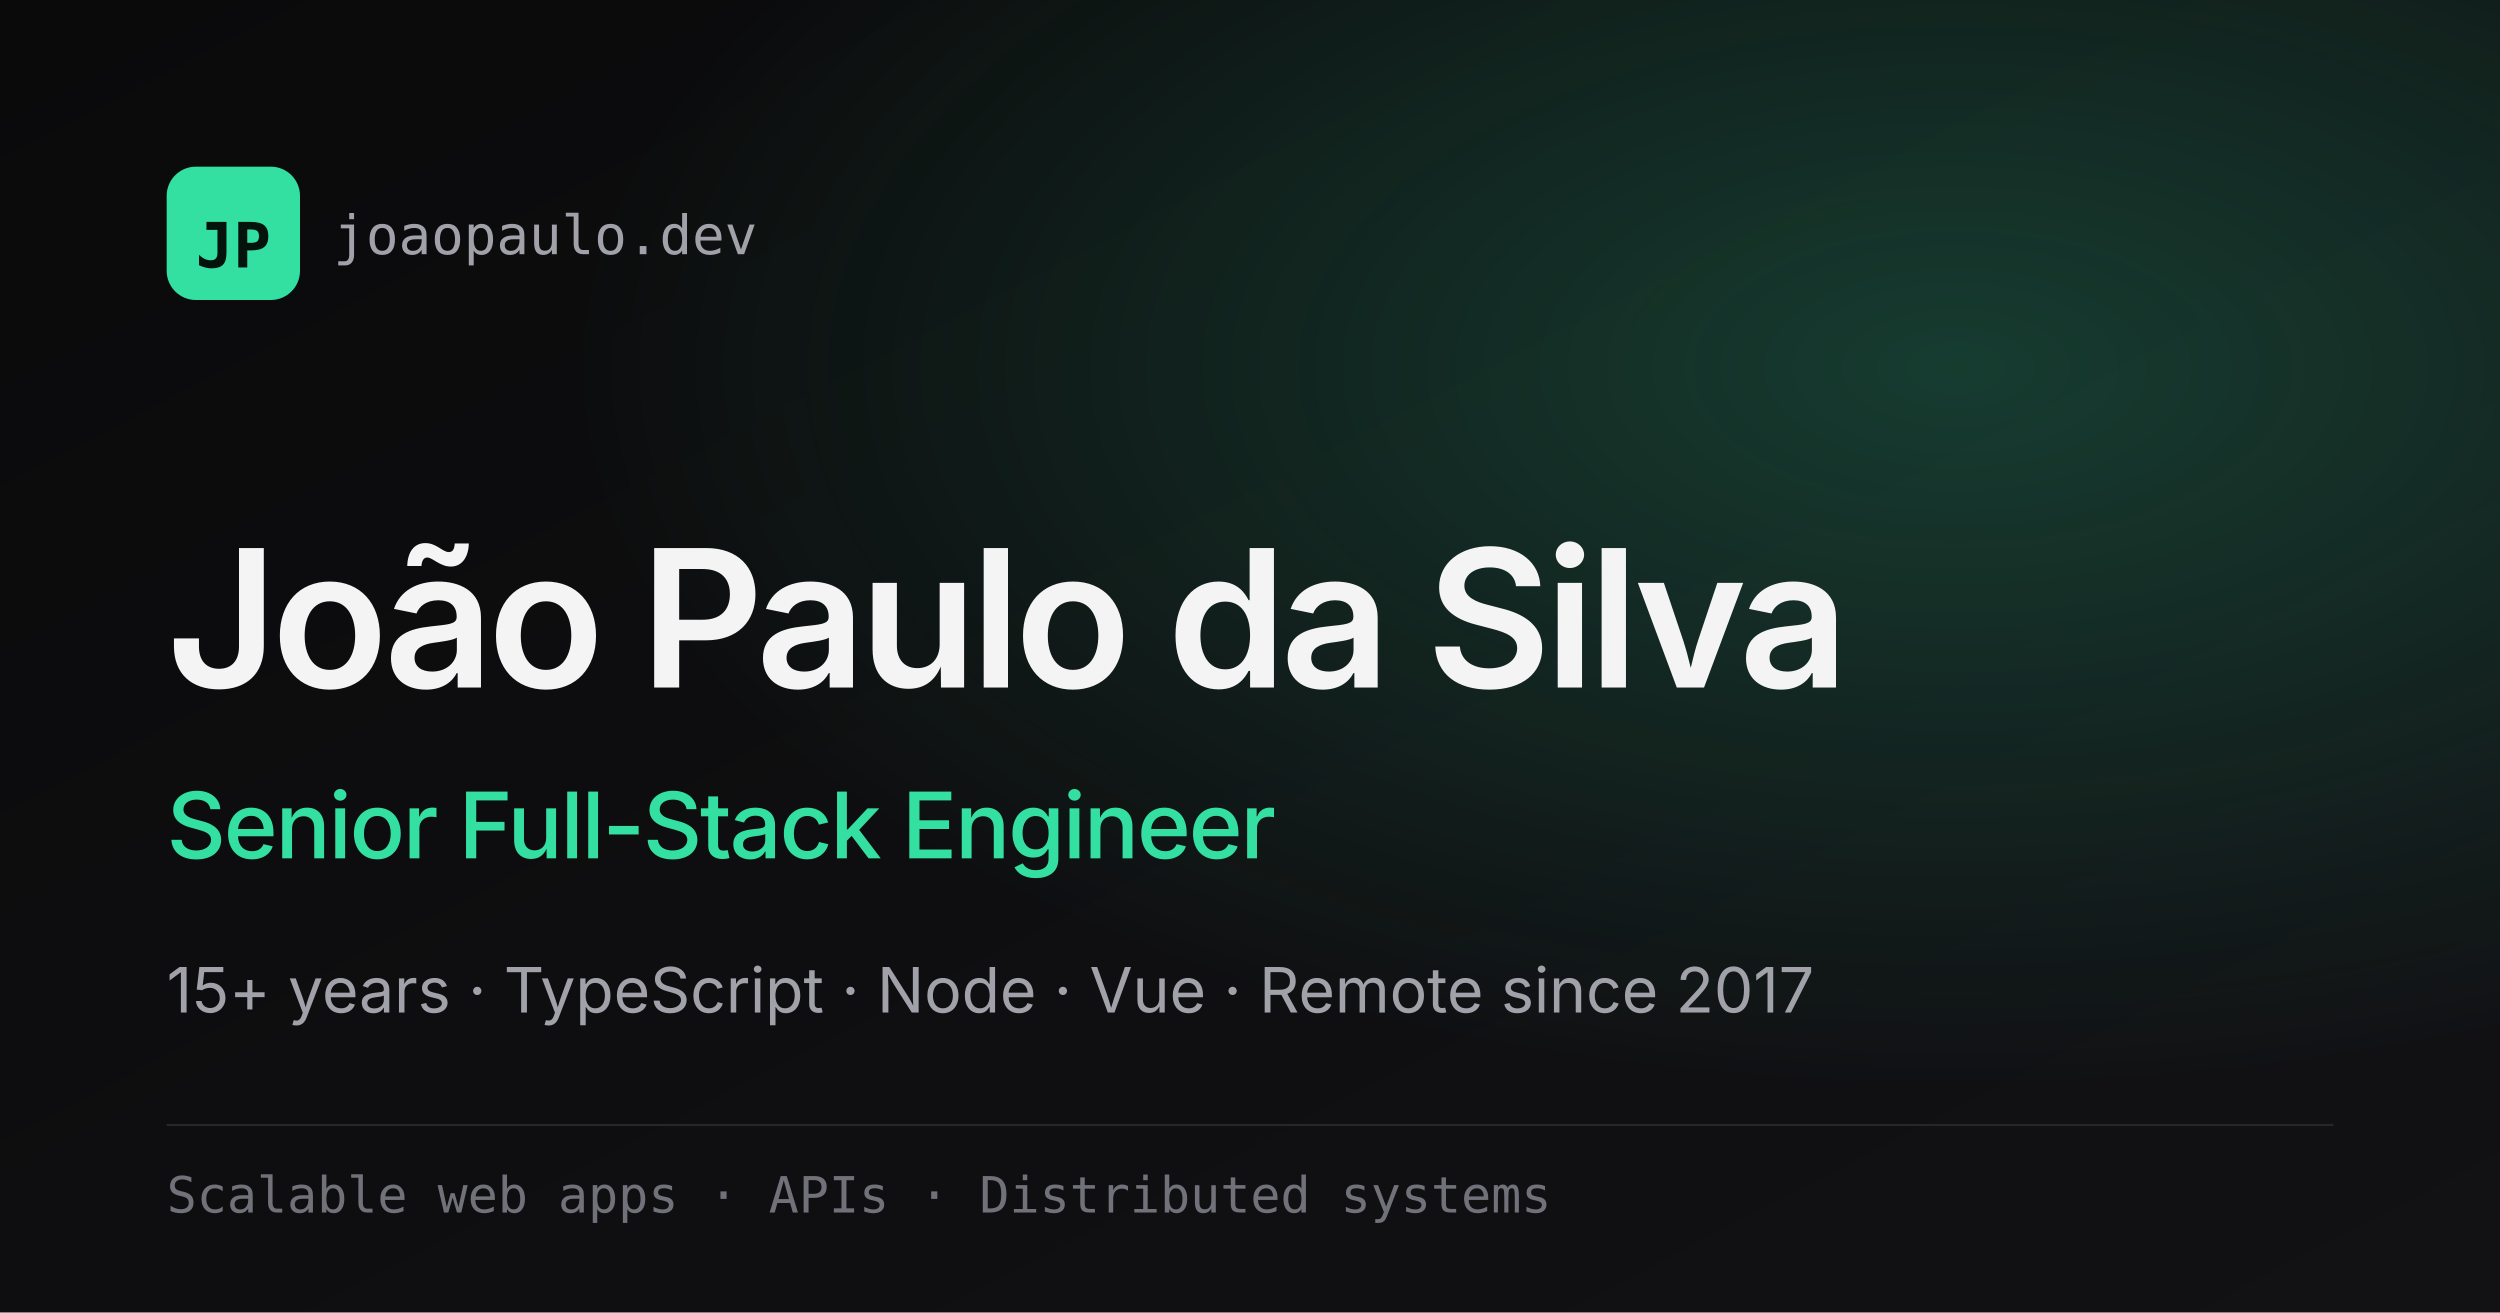
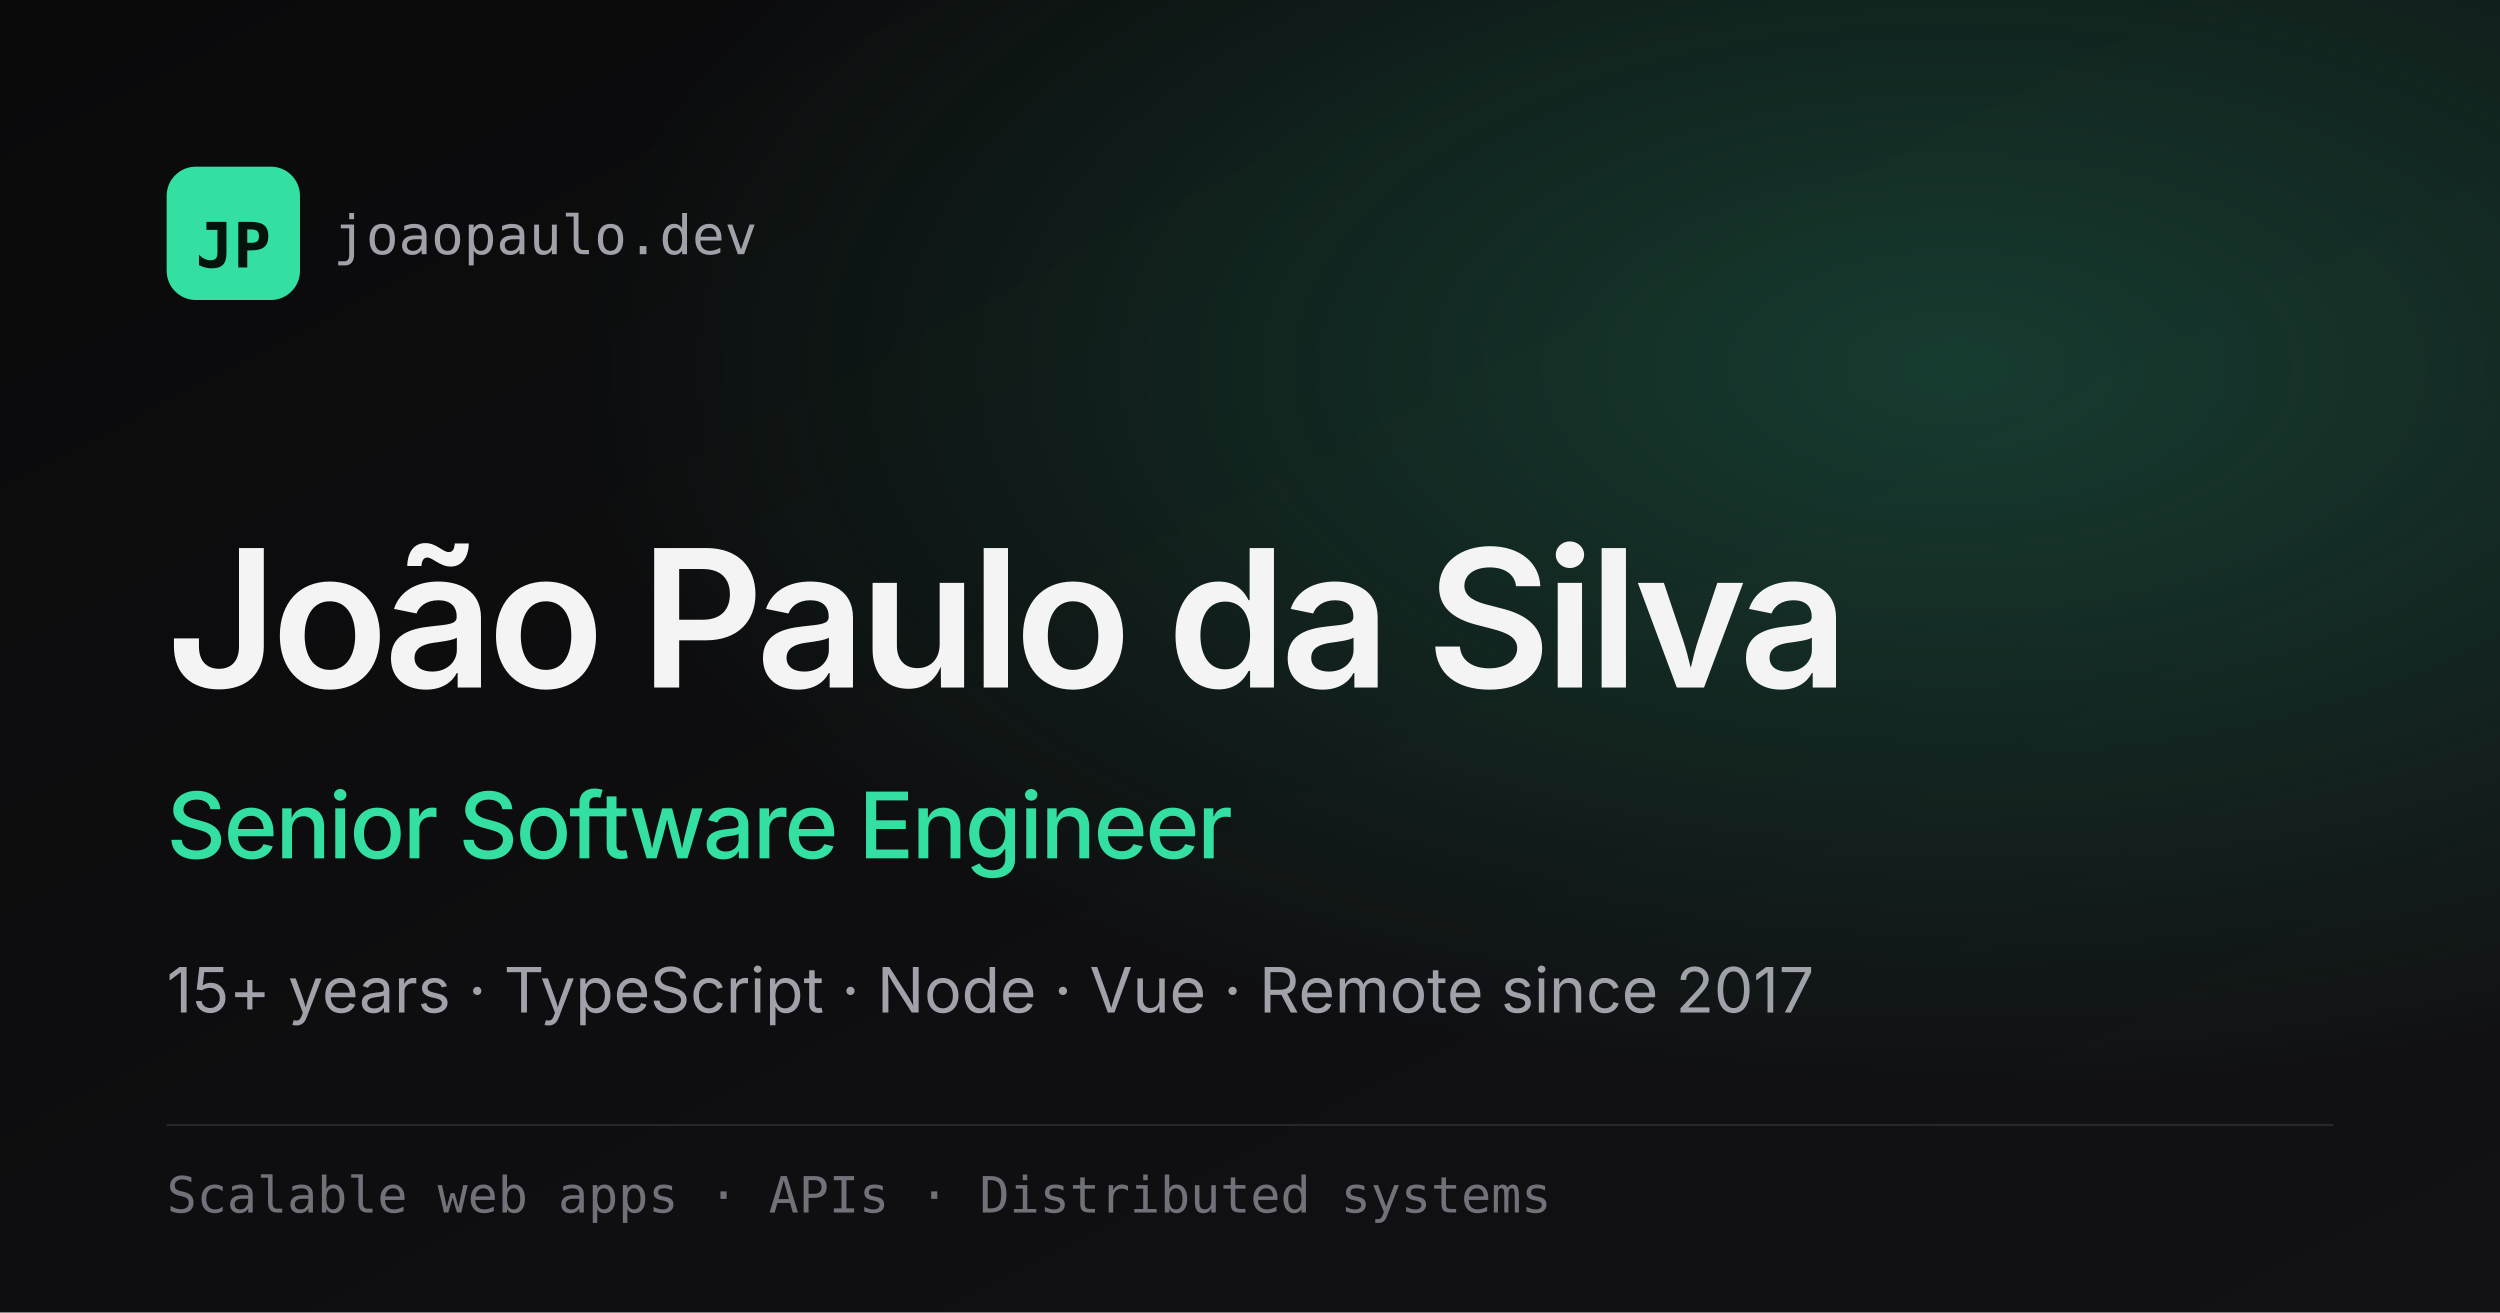
<svg xmlns="http://www.w3.org/2000/svg" viewBox="0 0 1200 630" width="1200" height="630">
  <defs>
    <linearGradient id="bg" x1="0" y1="0" x2="1" y2="1">
      <stop offset="0" stop-color="#0A0A0B" />
      <stop offset="1" stop-color="#121215" />
    </linearGradient>
    <radialGradient id="glow" cx="78%" cy="28%" r="55%">
      <stop offset="0" stop-color="#34E0A1" stop-opacity="0.22" />
      <stop offset="1" stop-color="#34E0A1" stop-opacity="0" />
    </radialGradient>
  </defs>
  <rect width="1200" height="630" fill="url(#bg)" />
  <rect width="1200" height="630" fill="url(#glow)" />
  <g font-family="ui-monospace, SFMono-Regular, Menlo, monospace">
    <rect x="80" y="80" width="64" height="64" rx="14" fill="#34E0A1" />
    <text x="112" y="118" font-size="30" font-weight="600" fill="#04130C" text-anchor="middle" dominant-baseline="central">JP</text>
    <text x="160" y="122" font-size="26" fill="#A1A1AA">joaopaulo.dev</text>
  </g>
  <text x="80" y="330" font-family="system-ui, -apple-system, Segoe UI, sans-serif" font-size="92" font-weight="600" fill="#F4F4F5" letter-spacing="-3">João Paulo da Silva</text>
-   <text x="80" y="412" font-family="system-ui, -apple-system, Segoe UI, sans-serif" font-size="44" font-weight="500" fill="#34E0A1" letter-spacing="-1">Senior Full-Stack Engineer</text>
+   <text x="80" y="412" font-family="system-ui, -apple-system, Segoe UI, sans-serif" font-size="44" font-weight="500" fill="#34E0A1" letter-spacing="-1">Senior Software Engineer</text>
  <text x="80" y="486" font-family="system-ui, -apple-system, Segoe UI, sans-serif" font-size="30" fill="#A1A1AA">15+ years · TypeScript · Node · Vue · Remote since 2017</text>
  <line x1="80" y1="540" x2="1120" y2="540" stroke="#27272A" stroke-width="1" />
  <text x="80" y="582" font-family="ui-monospace, SFMono-Regular, Menlo, monospace" font-size="24" fill="#71717A">Scalable web apps · APIs · Distributed systems</text>
</svg>
